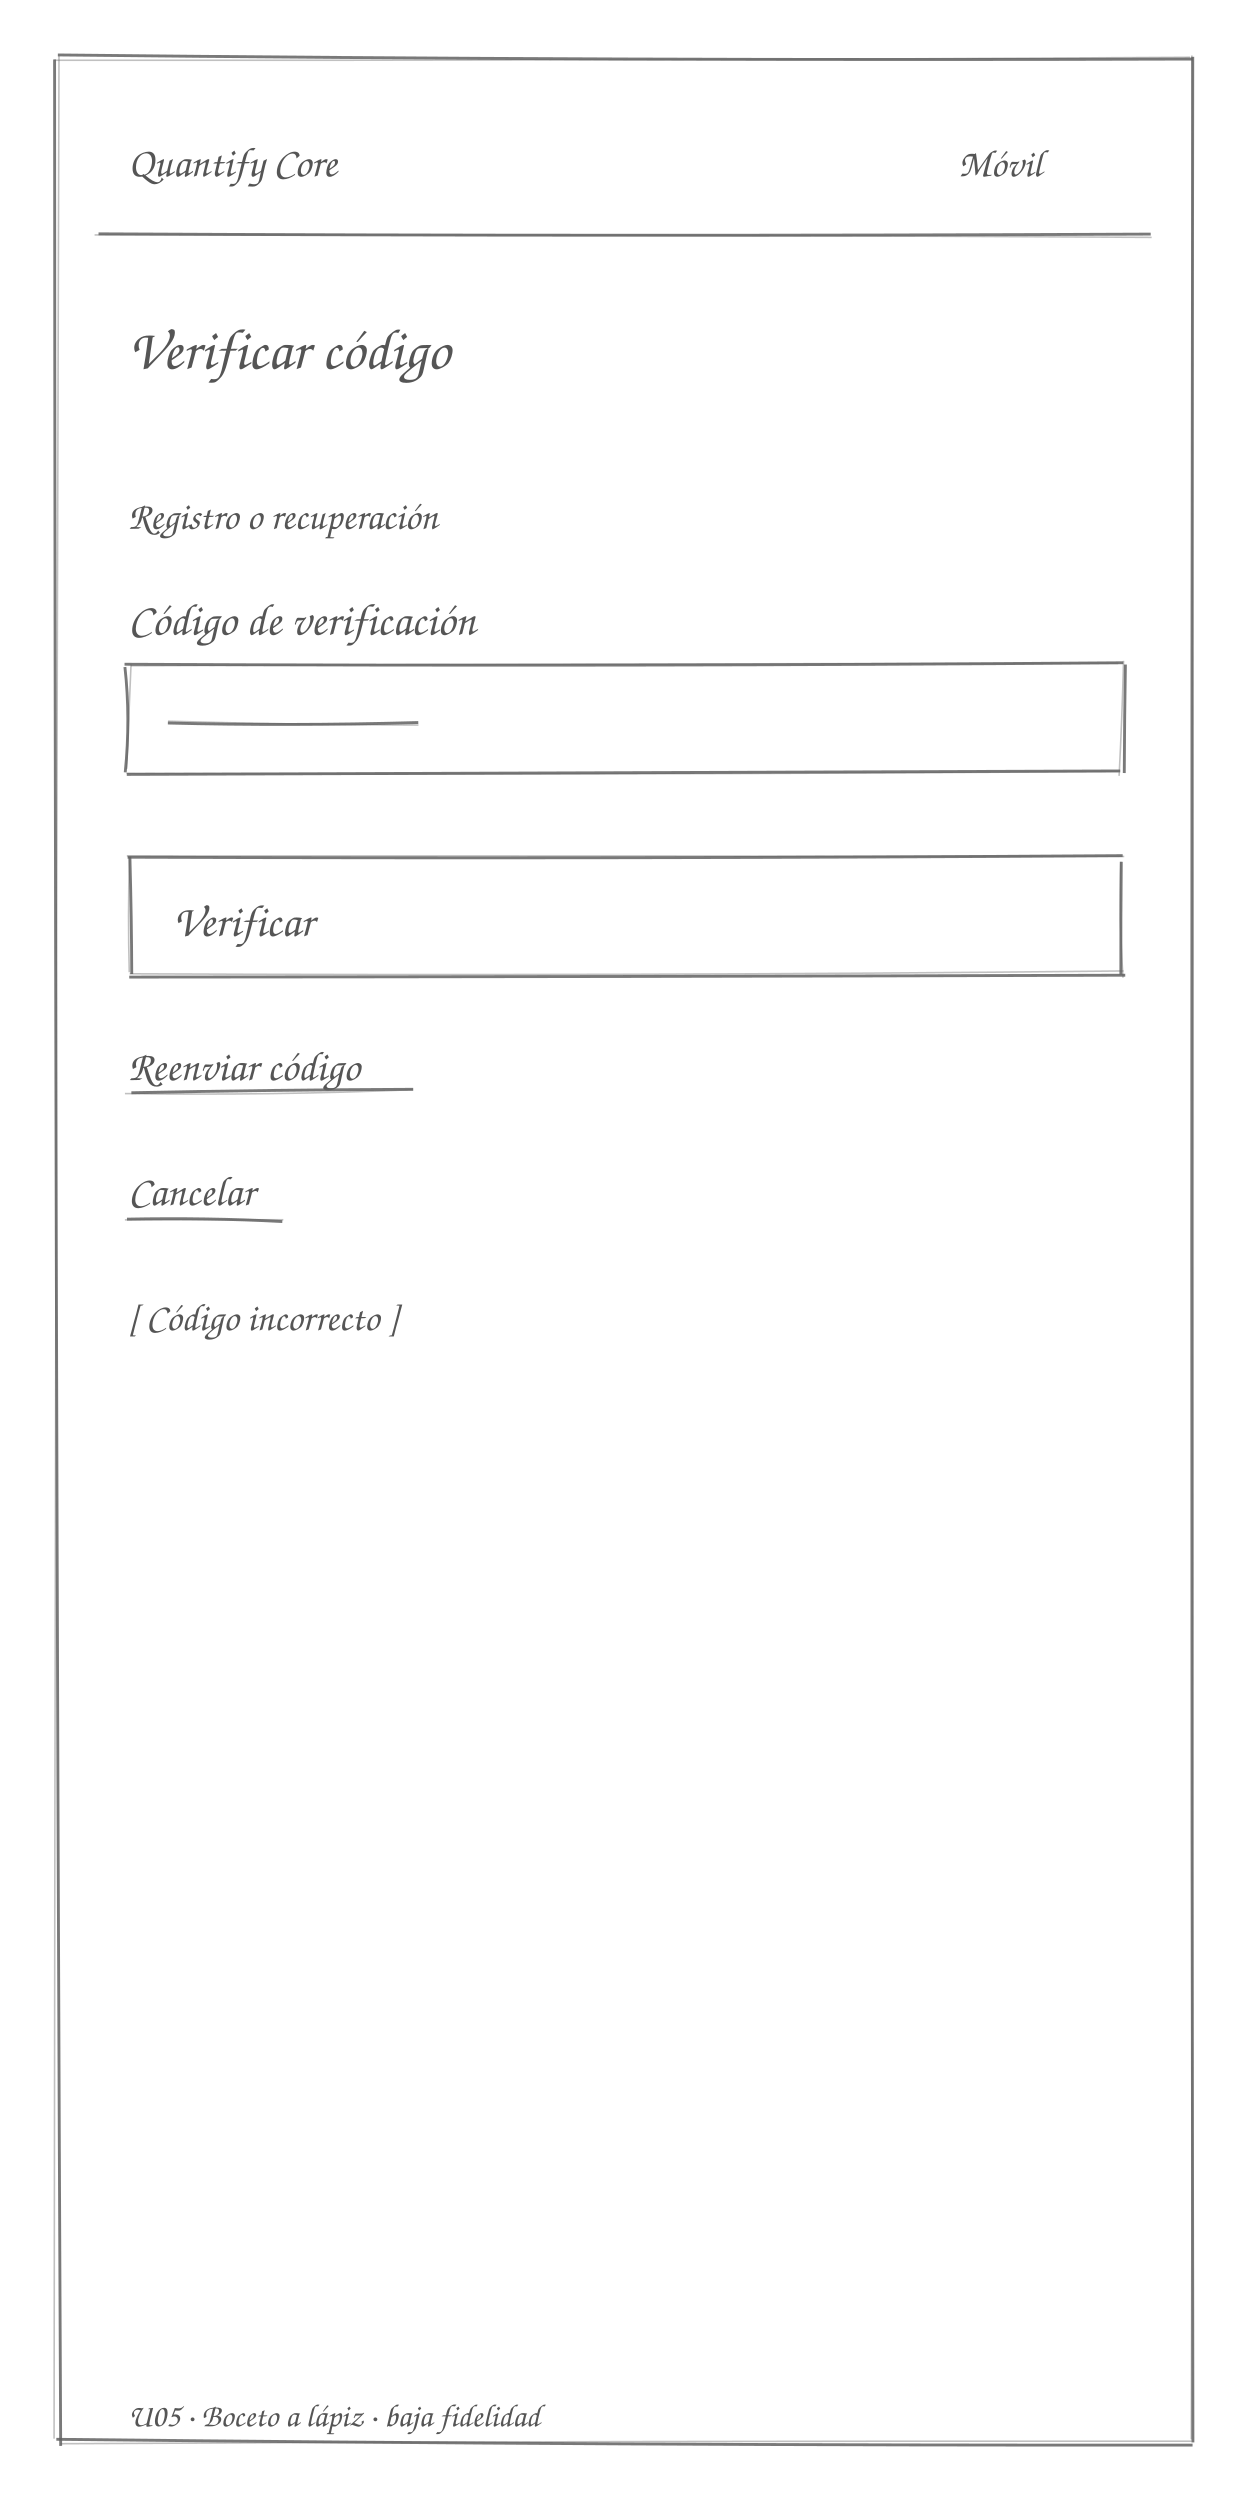
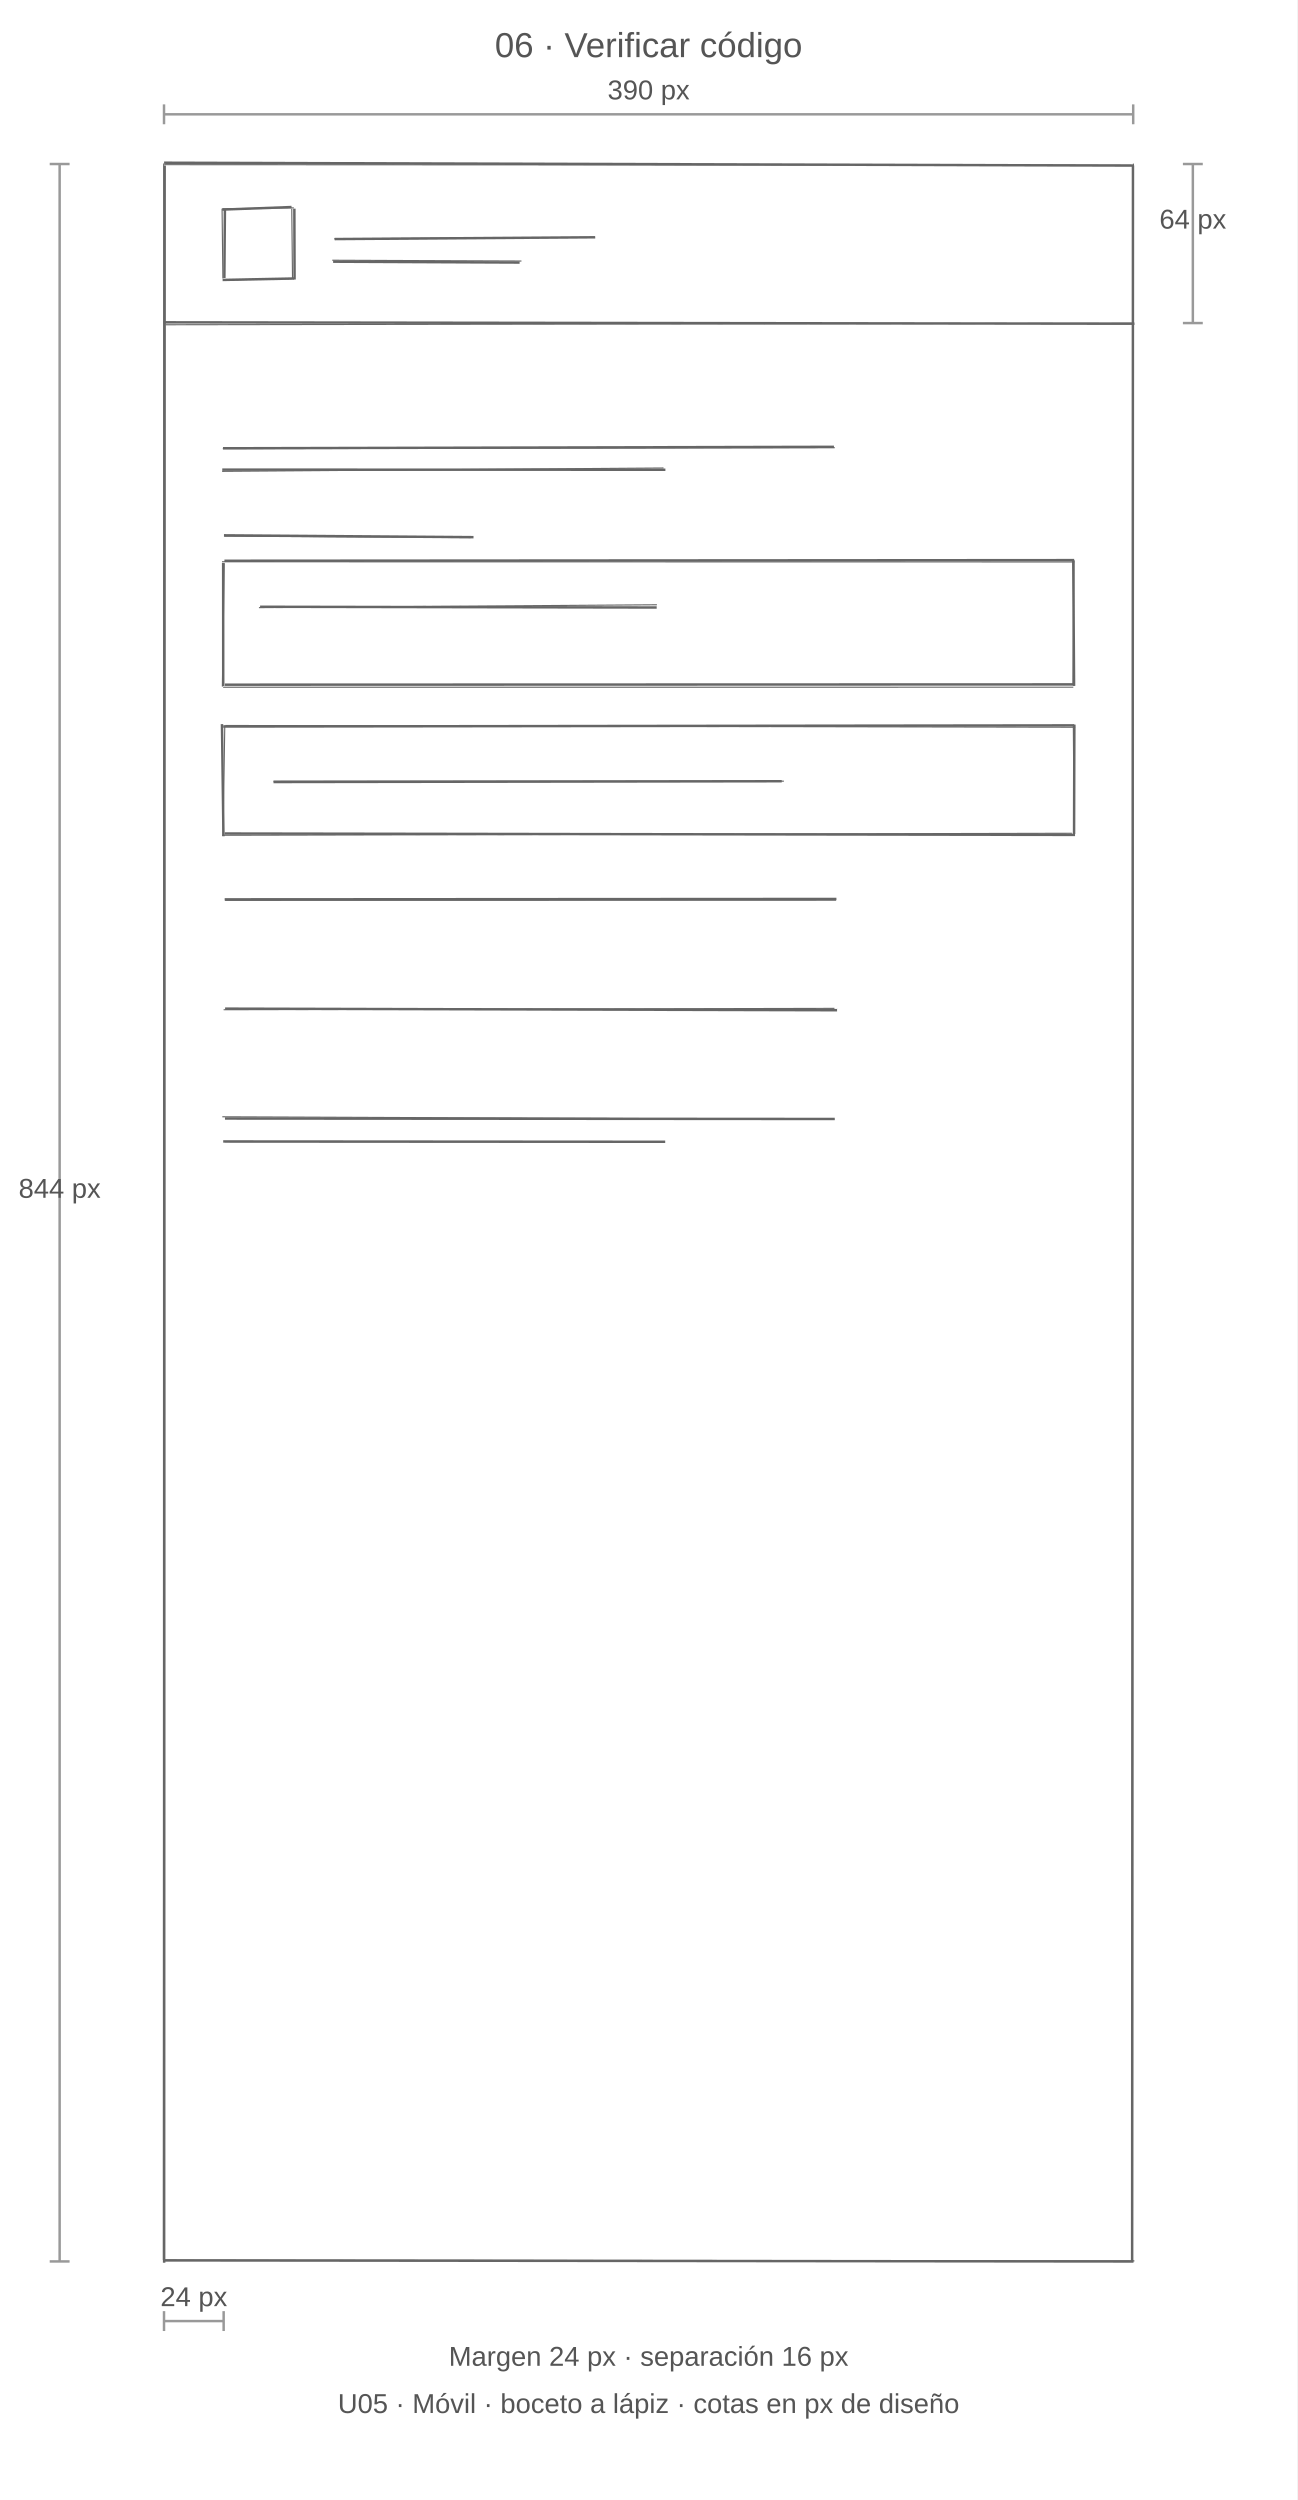
- <svg xmlns="http://www.w3.org/2000/svg" width="390" height="780" viewBox="0 0 390 780" role="img" aria-label="U05 Verificar código">
+ <svg xmlns="http://www.w3.org/2000/svg" width="522" height="1006" viewBox="0 0 522 1006" data-viewport="390x844" role="img" aria-label="Verificar código">
  <rect width="100%" height="100%" fill="white" />
-   <path d="M 18.05 17.143 Q 194.884 19.033 372.16 18.425" fill="none" stroke="#626262" stroke-width=".9" opacity=".85" />
-   <path d="M 16.891 18.793 Q 194.841 18.969 371.293 17.872" fill="none" stroke="#626262" stroke-width=".5" opacity=".4" />
-   <path d="M 372.139 17.712 Q 371.502 388.912 372.189 762.033" fill="none" stroke="#626262" stroke-width=".9" opacity=".85" />
-   <path d="M 371.863 17.315 Q 372.819 389.647 371.682 761.073" fill="none" stroke="#626262" stroke-width=".5" opacity=".4" />
-   <path d="M 372.079 762.874 Q 195.431 763.027 17.574 761.063" fill="none" stroke="#626262" stroke-width=".9" opacity=".85" />
-   <path d="M 371.786 761.649 Q 194.614 761.513 18.818 762.44" fill="none" stroke="#626262" stroke-width=".5" opacity=".4" />
-   <path d="M 18.931 763.121 Q 17.153 390.111 17.031 18.555" fill="none" stroke="#626262" stroke-width=".9" opacity=".85" />
-   <path d="M 16.871 760.866 Q 17.264 390.017 18.406 17.418" fill="none" stroke="#626262" stroke-width=".5" opacity=".4" />
-   <text x="40" y="55" font-size="13" fill="#555" font-family="'Segoe Print','Comic Sans MS',cursive">Quantify Core</text>
-   <text x="299" y="55" font-size="12" fill="#555" font-family="'Segoe Print','Comic Sans MS',cursive">Móvil</text>
-   <path d="M 30.74 72.954 Q 195.87 73.808 359.021 73.037" fill="none" stroke="#626262" stroke-width=".9" opacity=".85" />
-   <path d="M 29.517 73.297 Q 195.575 73.103 359.307 74.063" fill="none" stroke="#626262" stroke-width=".5" opacity=".4" />
-   <text x="40" y="115" font-size="18" fill="#555" font-family="'Segoe Print','Comic Sans MS',cursive">Verificar código</text>
-   <text x="40" y="165" font-size="12" fill="#555" font-family="'Segoe Print','Comic Sans MS',cursive">Registro o recuperación</text>
-   <text x="40" y="198" font-size="14" fill="#555" font-family="'Segoe Print','Comic Sans MS',cursive">Código de verificación</text>
-   <path d="M 38.856 207.245 Q 195.748 208.017 350.464 206.779" fill="none" stroke="#626262" stroke-width=".9" opacity=".85" />
-   <path d="M 40.828 207.719 Q 194.486 207.031 348.952 206.959" fill="none" stroke="#626262" stroke-width=".5" opacity=".4" />
-   <path d="M 351.125 207.33 Q 350.855 223.143 350.772 241.187" fill="none" stroke="#626262" stroke-width=".9" opacity=".85" />
-   <path d="M 350.552 206.178 Q 350.074 224.502 349.16 242.068" fill="none" stroke="#626262" stroke-width=".5" opacity=".4" />
-   <path d="M 349.507 240.534 Q 195.377 241.058 39.551 241.615" fill="none" stroke="#626262" stroke-width=".9" opacity=".85" />
-   <path d="M 348.924 240.671 Q 194.433 241.896 39.48 241.261" fill="none" stroke="#626262" stroke-width=".5" opacity=".4" />
-   <path d="M 39.074 240.975 Q 40.757 224.042 38.973 208.109" fill="none" stroke="#626262" stroke-width=".9" opacity=".85" />
-   <path d="M 39.514 239.876 Q 40.198 223.041 40.885 207.251" fill="none" stroke="#626262" stroke-width=".5" opacity=".4" />
-   <path d="M 52.377 225.583 Q 89.983 226.549 130.504 225.427" fill="none" stroke="#626262" stroke-width=".9" opacity=".85" />
-   <path d="M 52.409 225.007 Q 89.898 226.099 130.56 226.218" fill="none" stroke="#626262" stroke-width=".5" opacity=".4" />
-   <path d="M 39.801 267.449 Q 195.335 268.013 350.275 266.959" fill="none" stroke="#626262" stroke-width=".9" opacity=".85" />
-   <path d="M 39.572 267.038 Q 195.151 267.016 350.766 267.208" fill="none" stroke="#626262" stroke-width=".5" opacity=".4" />
-   <path d="M 349.841 268.869 Q 349.656 286.899 349.707 304.071" fill="none" stroke="#626262" stroke-width=".9" opacity=".85" />
-   <path d="M 349.67 268.913 Q 349.151 286.479 350.384 305.036" fill="none" stroke="#626262" stroke-width=".5" opacity=".4" />
-   <path d="M 351.076 304.265 Q 195.412 304.759 40.323 304.851" fill="none" stroke="#626262" stroke-width=".9" opacity=".85" />
-   <path d="M 350.554 302.939 Q 194.694 304.582 40.455 303.822" fill="none" stroke="#626262" stroke-width=".5" opacity=".4" />
-   <path d="M 41.103 303.887 Q 41.054 287.051 40.527 267.308" fill="none" stroke="#626262" stroke-width=".9" opacity=".85" />
-   <path d="M 40.333 303.338 Q 39.847 285.887 40.388 267.461" fill="none" stroke="#626262" stroke-width=".5" opacity=".4" />
-   <text x="54" y="292" font-size="14" fill="#555" font-family="'Segoe Print','Comic Sans MS',cursive">Verificar</text>
-   <text x="40" y="337" font-size="13" fill="#555" font-family="'Segoe Print','Comic Sans MS',cursive">Reenviar código</text>
-   <path d="M 40.987 340.938 Q 85.688 340.024 128.919 339.859" fill="none" stroke="#626262" stroke-width=".9" opacity=".85" />
-   <path d="M 38.981 341.191 Q 84.863 341.836 128.882 339.982" fill="none" stroke="#626262" stroke-width=".5" opacity=".4" />
-   <text x="40" y="376" font-size="13" fill="#555" font-family="'Segoe Print','Comic Sans MS',cursive">Cancelar</text>
-   <path d="M 39.615 380.371 Q 64.74 379.88 88.08 381.125" fill="none" stroke="#626262" stroke-width=".9" opacity=".85" />
-   <path d="M 38.971 380.606 Q 64.096 380.546 88.398 380.553" fill="none" stroke="#626262" stroke-width=".5" opacity=".4" />
-   <text x="40" y="415" font-size="12" fill="#555" font-family="'Segoe Print','Comic Sans MS',cursive">[ Código incorrecto ]</text>
-   <text x="40" y="757" font-size="10" fill="#555" font-family="'Segoe Print','Comic Sans MS',cursive">U05 · Boceto a lápiz · baja fidelidad</text>
+   <g transform="translate(66 66)">
+     <g id="interface">
+       <path d="M0.03 -0.522 L389.929 0.629" fill="none" stroke="#666666" stroke-width="1" />
+       <path d="M0.098 0.259 L389.325 0.483" fill="none" stroke="#666666" stroke-width="0.45" />
+       <path d="M389.903 0.59 L389.57 843.922" fill="none" stroke="#666666" stroke-width="1" />
+       <path d="M390.085 -0.175 L389.697 843.338" fill="none" stroke="#666666" stroke-width="0.45" />
+       <path d="M390.115 844.02 L-0.083 843.583" fill="none" stroke="#666666" stroke-width="1" />
+       <path d="M390.498 843.785 L-0.193 843.436" fill="none" stroke="#666666" stroke-width="0.45" />
+       <path d="M0.048 844.532 L0.263 0.625" fill="none" stroke="#666666" stroke-width="1" />
+       <path d="M-0.259 843.43 L-0.13 -0.214" fill="none" stroke="#666666" stroke-width="0.45" />
+       <g data-ui="header" data-box="0,0,390,64">
+         <path d="M-0.235 63.703 L390.498 64.268" fill="none" stroke="#666666" stroke-width="1" />
+         <path d="M0.566 64.682 L389.485 64.067" fill="none" stroke="#666666" stroke-width="0.45" />
+         <path d="M23.41 18.338 L51.313 17.31" fill="none" stroke="#666666" stroke-width="1" />
+         <path d="M23.552 18.011 L52.247 17.646" fill="none" stroke="#666666" stroke-width="0.45" />
+         <path d="M52.451 17.972 L52.53 46.492" fill="none" stroke="#666666" stroke-width="1" />
+         <path d="M51.404 18.022 L51.706 46.181" fill="none" stroke="#666666" stroke-width="0.45" />
+         <path d="M52.35 46.063 L23.578 46.647" fill="none" stroke="#666666" stroke-width="1" />
+         <path d="M51.303 46.149 L24.455 46.619" fill="none" stroke="#666666" stroke-width="0.45" />
+         <path d="M24.282 45.866 L24.504 18.437" fill="none" stroke="#666666" stroke-width="1" />
+         <path d="M23.687 46.019 L23.362 17.975" fill="none" stroke="#666666" stroke-width="0.45" />
+         <path d="M68.685 30.201 L173.52 29.478" fill="none" stroke="#666666" stroke-width="1" />
+         <path d="M68.47 30.114 L173.336 29.5" fill="none" stroke="#666666" stroke-width="0.45" />
+         <path d="M68.045 39.306 L143.088 39.65" fill="none" stroke="#666666" stroke-width="1" />
+         <path d="M67.7 38.717 L143.83 39.035" fill="none" stroke="#666666" stroke-width="0.45" />
+       </g>
+       <g data-ui="text" data-box="24,104,342,26">
+         <path d="M23.727 114.374 L269.585 113.8" fill="none" stroke="#666666" stroke-width="1" />
+         <path d="M23.655 114.545 L269.923 114.159" fill="none" stroke="#666666" stroke-width="0.45" />
+         <path d="M23.437 122.985 L201.754 123.026" fill="none" stroke="#666666" stroke-width="1" />
+         <path d="M23.375 123.675 L200.997 122.316" fill="none" stroke="#666666" stroke-width="0.45" />
+       </g>
+       <g data-ui="input" data-box="24,146,342,64">
+         <path d="M24.121 149.416 L124.538 150.153" fill="none" stroke="#666666" stroke-width="1" />
+         <path d="M24.23 149.746 L123.381 150.334" fill="none" stroke="#666666" stroke-width="0.45" />
+         <path d="M24.307 159.651 L366.249 159.396" fill="none" stroke="#666666" stroke-width="1" />
+         <path d="M23.329 160.06 L366.341 160.133" fill="none" stroke="#666666" stroke-width="0.45" />
+         <path d="M365.879 159.664 L366.204 210.008" fill="none" stroke="#666666" stroke-width="1" />
+         <path d="M366.167 159.366 L365.739 209.415" fill="none" stroke="#666666" stroke-width="0.45" />
+         <path d="M366.092 209.401 L24.466 209.518" fill="none" stroke="#666666" stroke-width="1" />
+         <path d="M365.903 210.529 L23.791 210.547" fill="none" stroke="#666666" stroke-width="0.45" />
+         <path d="M23.822 210.043 L23.799 160.556" fill="none" stroke="#666666" stroke-width="1" />
+         <path d="M23.483 210.292 L24.234 160.63" fill="none" stroke="#666666" stroke-width="0.45" />
+         <path d="M38.655 178.161 L198.251 178.462" fill="none" stroke="#666666" stroke-width="1" />
+         <path d="M38.197 178.518 L198.337 177.354" fill="none" stroke="#666666" stroke-width="0.45" />
+       </g>
+       <g data-ui="button" data-box="24,226,342,44">
+         <path d="M23.814 226.354 L366.277 225.892" fill="none" stroke="#666666" stroke-width="1" />
+         <path d="M24.672 225.931 L366.641 226.64" fill="none" stroke="#666666" stroke-width="0.45" />
+         <path d="M366.321 225.579 L366.202 269.597" fill="none" stroke="#666666" stroke-width="1" />
+         <path d="M365.907 225.931 L366.236 269.672" fill="none" stroke="#666666" stroke-width="0.45" />
+         <path d="M366.601 269.962 L24.419 269.406" fill="none" stroke="#666666" stroke-width="1" />
+         <path d="M365.342 269.305 L23.38 270.116" fill="none" stroke="#666666" stroke-width="0.45" />
+         <path d="M23.917 270.509 L23.319 225.38" fill="none" stroke="#666666" stroke-width="1" />
+         <path d="M23.766 270.226 L24.451 225.927" fill="none" stroke="#666666" stroke-width="0.45" />
+         <path d="M44.049 248.685 L248.574 248.369" fill="none" stroke="#666666" stroke-width="1" />
+         <path d="M44.059 248.332 L249.442 248.337" fill="none" stroke="#666666" stroke-width="0.45" />
+       </g>
+       <g data-ui="link" data-box="24,286,342,28">
+         <path d="M24.407 295.902 L270.576 295.742" fill="none" stroke="#666666" stroke-width="1" />
+         <path d="M24.578 296.303 L270.43 296.242" fill="none" stroke="#666666" stroke-width="0.45" />
+       </g>
+       <g data-ui="link" data-box="24,330,342,28">
+         <path d="M24.58 339.877 L270.837 340.519" fill="none" stroke="#666666" stroke-width="1" />
+         <path d="M23.976 340.315 L269.779 339.767" fill="none" stroke="#666666" stroke-width="0.45" />
+       </g>
+       <g data-ui="text" data-box="24,374,342,26">
+         <path d="M24.53 384.09 L269.903 384.278" fill="none" stroke="#666666" stroke-width="1" />
+         <path d="M23.458 383.392 L269.687 384.424" fill="none" stroke="#666666" stroke-width="0.45" />
+         <path d="M23.812 393.321 L201.678 393.453" fill="none" stroke="#666666" stroke-width="1" />
+         <path d="M24.478 393.432 L201.123 393.453" fill="none" stroke="#666666" stroke-width="0.45" />
+       </g>
+     </g>
+     <g id="dimensions">
+       <text x="195" y="-43" text-anchor="middle" font-family="Arial,sans-serif" font-size="14" fill="#555555">06 · Verificar código</text>
+       <g data-dimension="390 px" stroke="#999999" fill="none">
+         <path d="M0 -20L390 -20" />
+         <path d="M0 -24v8M390 -24v8" />
+       </g>
+       <text x="195" y="-26" text-anchor="middle" font-family="Arial,sans-serif" font-size="11" fill="#555555">390 px</text>
+       <g data-dimension="844 px" stroke="#999999" fill="none">
+         <path d="M-42 0L-42 844" />
+         <path d="M-46 0h8M-46 844h8" />
+       </g>
+       <text x="-42" y="416" text-anchor="middle" font-family="Arial,sans-serif" font-size="11" fill="#555555">844 px</text>
+       <g data-dimension="64 px" stroke="#999999" fill="none">
+         <path d="M414 0L414 64" />
+         <path d="M410 0h8M410 64h8" />
+       </g>
+       <text x="414" y="26" text-anchor="middle" font-family="Arial,sans-serif" font-size="11" fill="#555555">64 px</text>
+       <g data-dimension="24 px" stroke="#999999" fill="none">
+         <path d="M0 868L24 868" />
+         <path d="M0 864v8M24 864v8" />
+       </g>
+       <text x="12" y="862" text-anchor="middle" font-family="Arial,sans-serif" font-size="11" fill="#555555">24 px</text>
+       <text x="195" y="886" text-anchor="middle" font-family="Arial,sans-serif" font-size="11" fill="#555555">Margen 24 px · separación 16 px</text>
+       <text x="195" y="905" text-anchor="middle" font-family="Arial,sans-serif" font-size="11" fill="#555555">U05 · Móvil · boceto a lápiz · cotas en px de diseño</text>
+     </g>
+   </g>
</svg>
